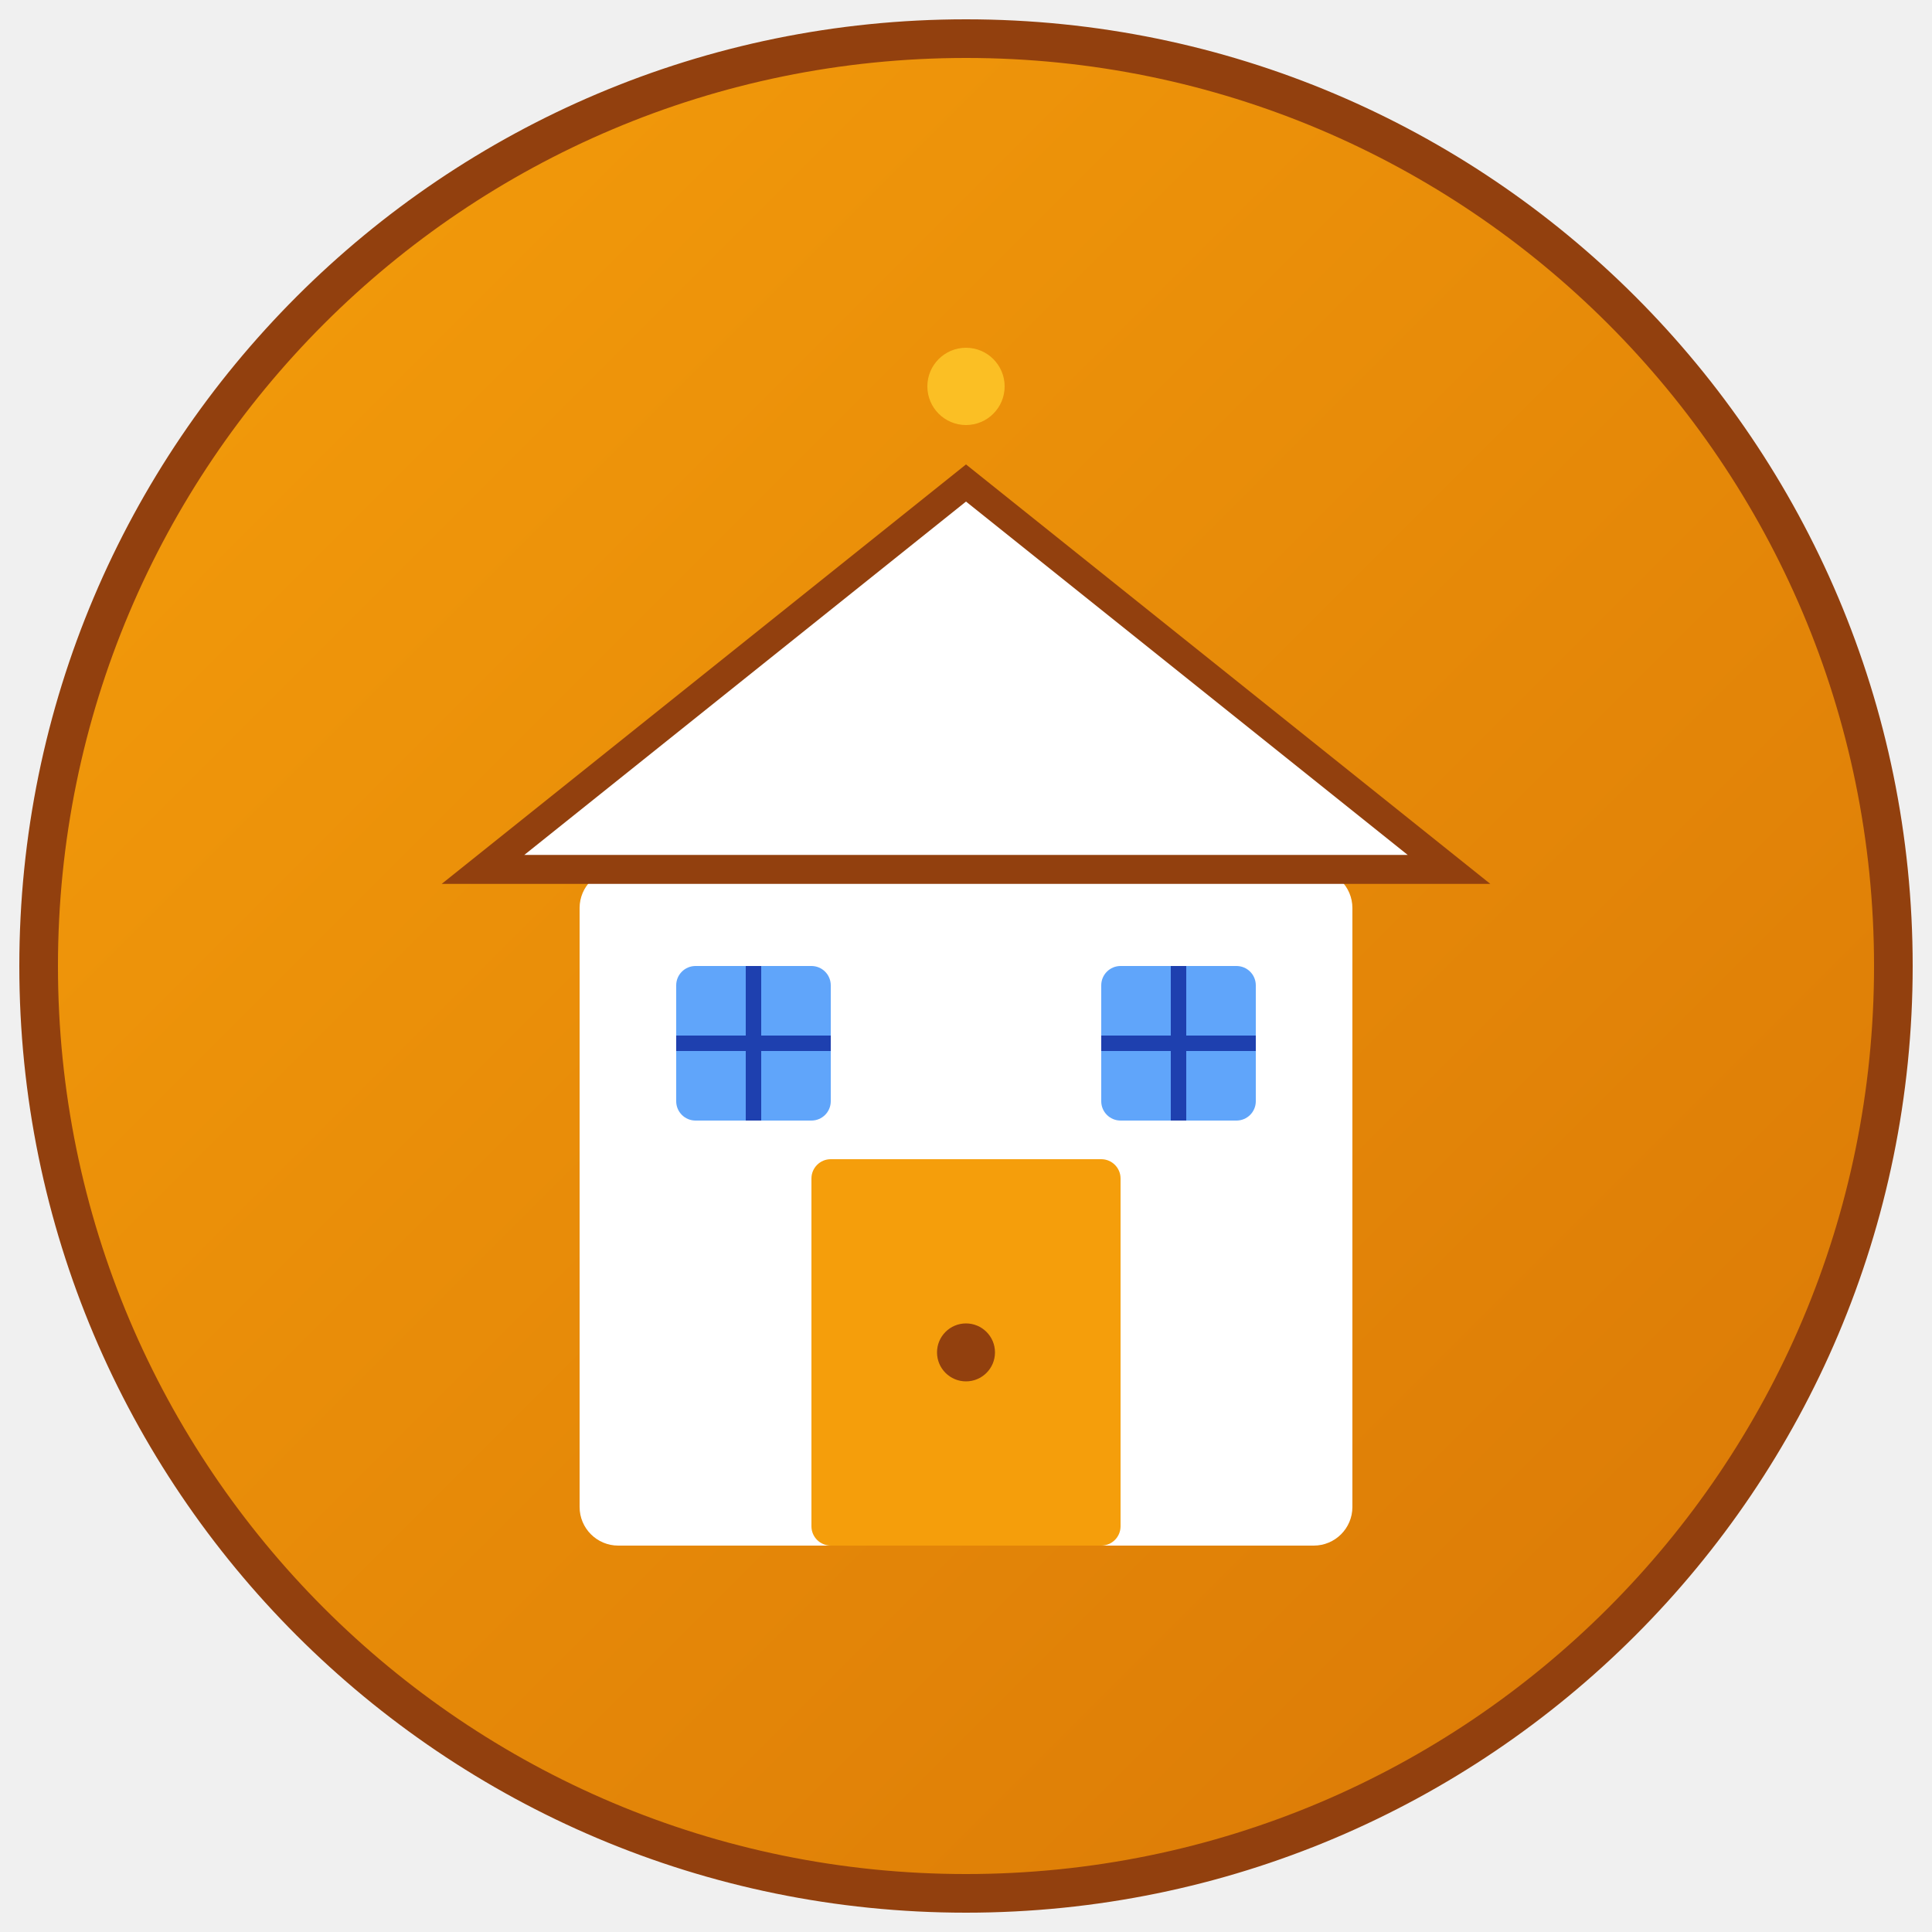
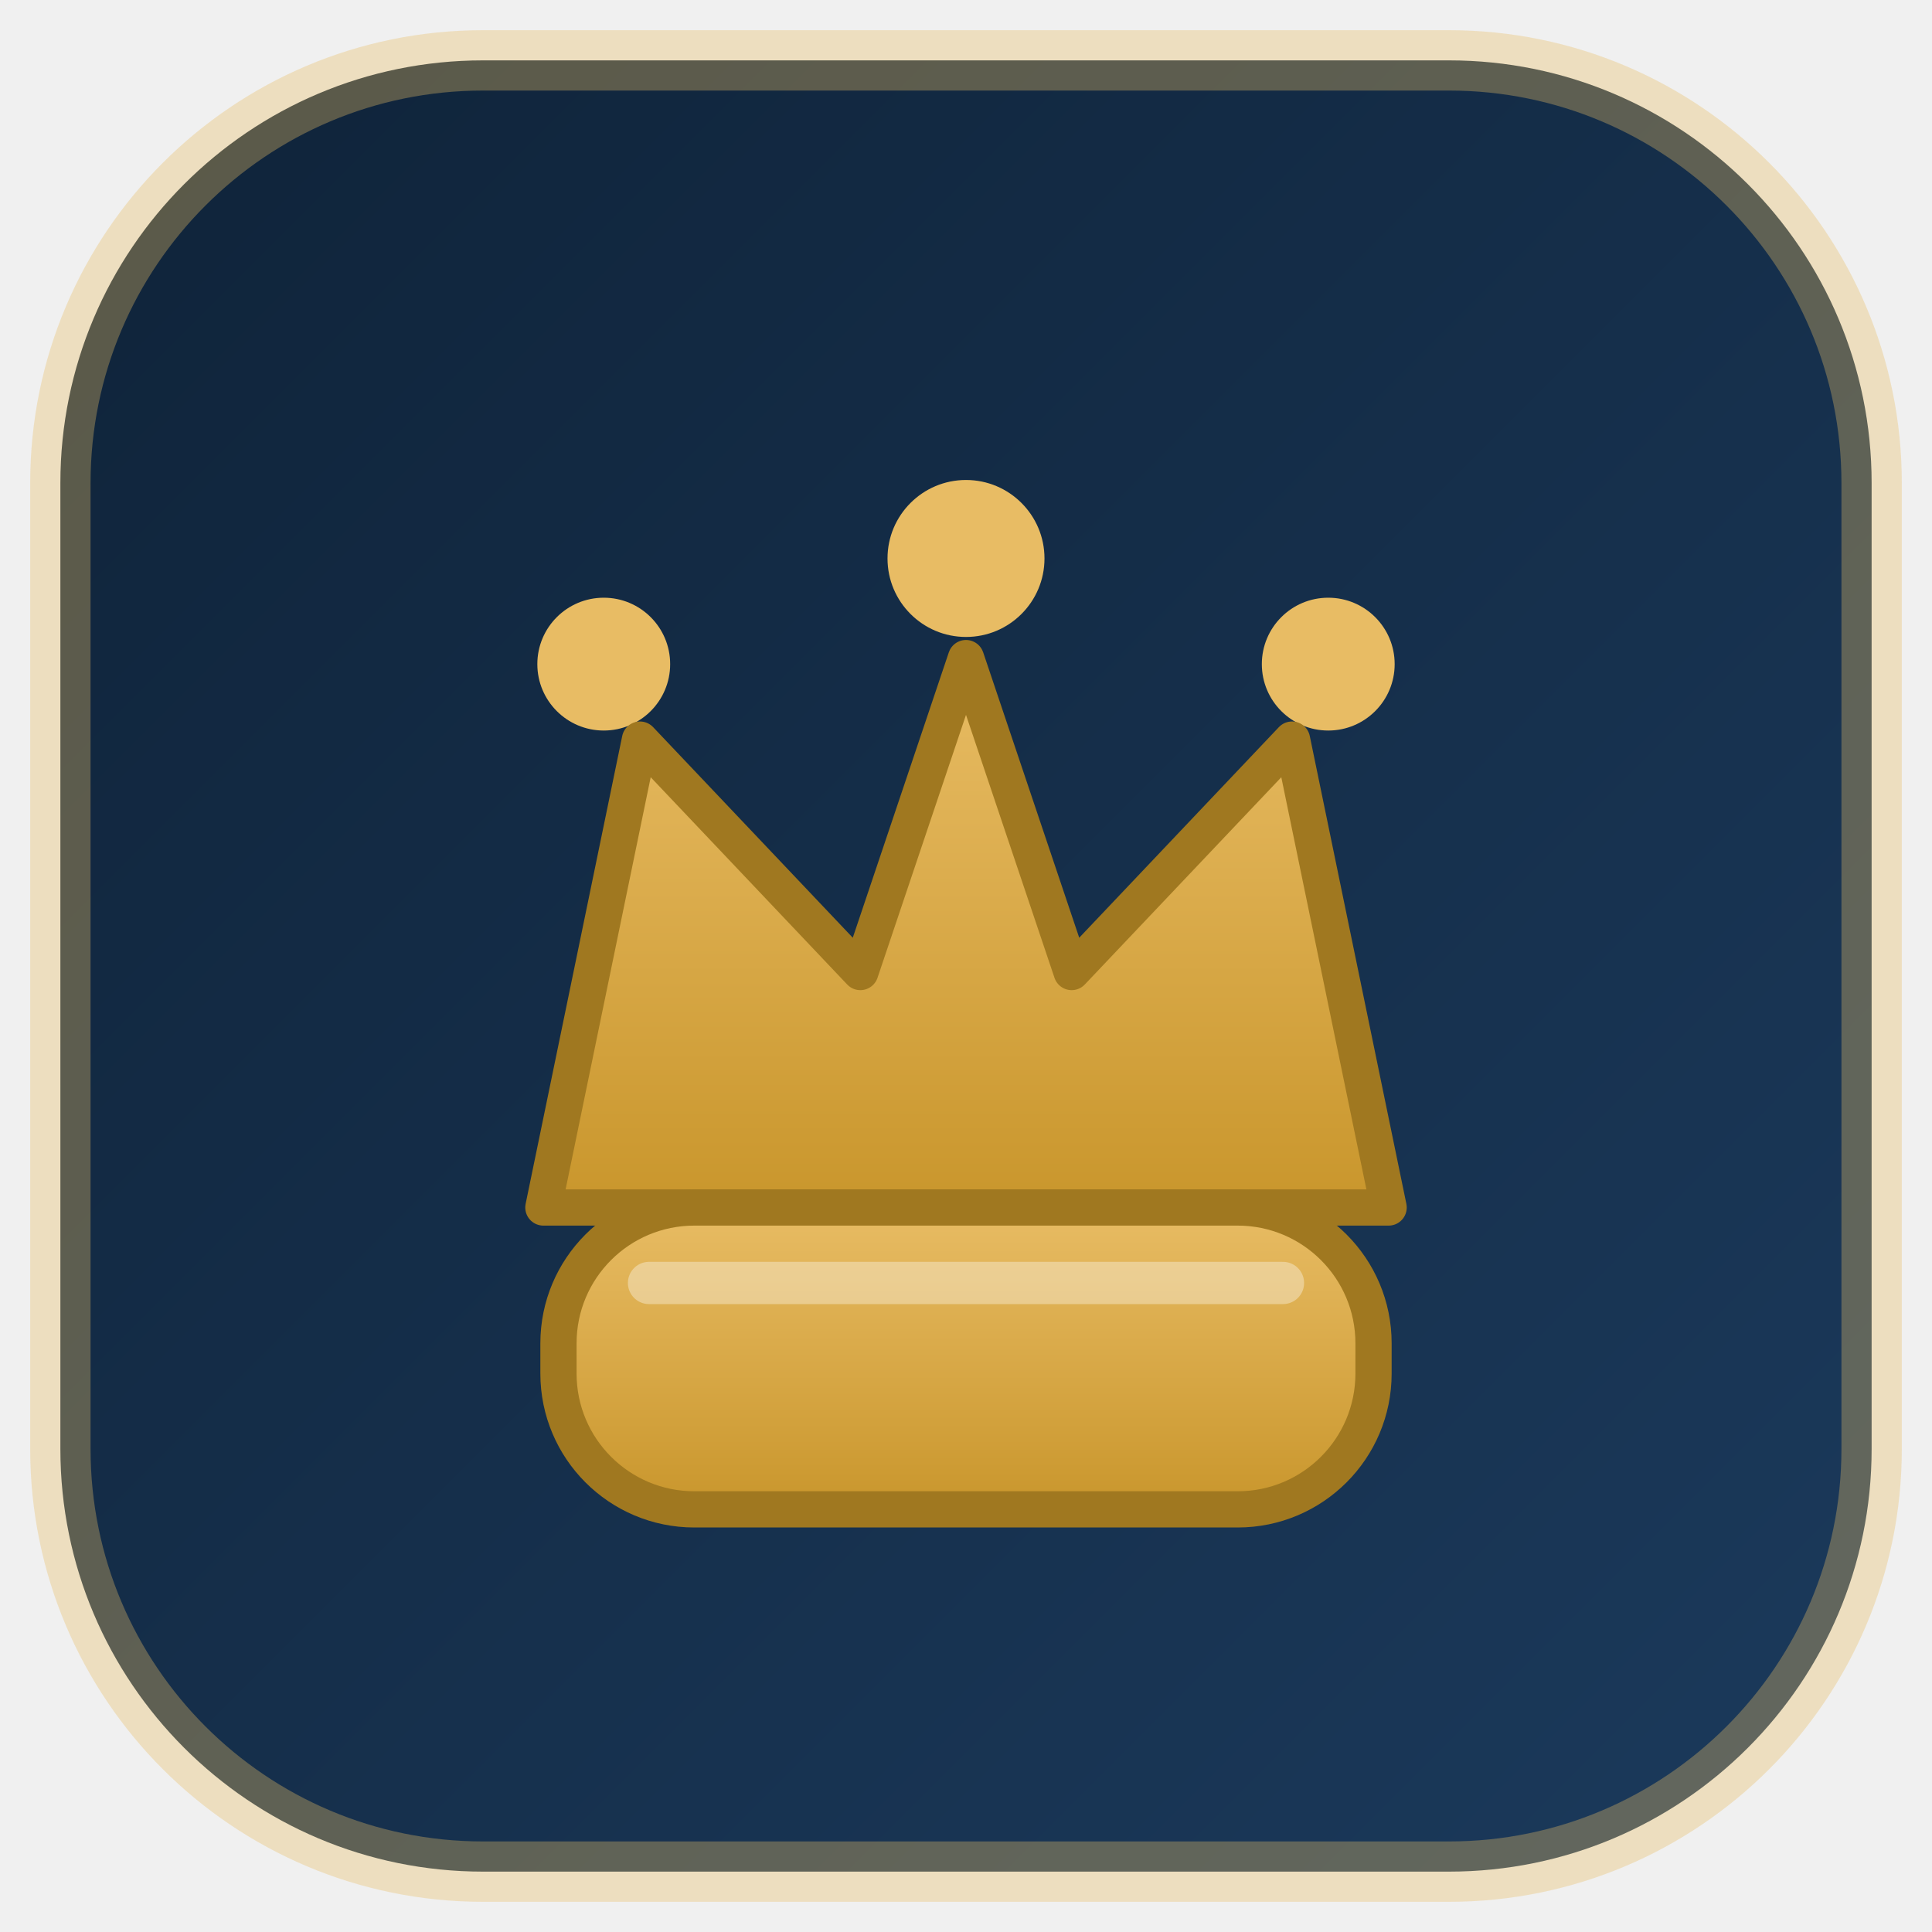
- <svg xmlns="http://www.w3.org/2000/svg" viewBox="0 0 100 100">
+ <svg xmlns="http://www.w3.org/2000/svg" viewBox="0 0 64 64" role="img" aria-label="RealHomes">
  <defs>
-     <linearGradient id="houseGradient" x1="0%" y1="0%" x2="100%" y2="100%">
-       <stop offset="0%" style="stop-color:#f59e0b;stop-opacity:1" />
-       <stop offset="100%" style="stop-color:#d97706;stop-opacity:1" />
+     <linearGradient id="bg" x1="0" y1="0" x2="1" y2="1">
+       <stop offset="0" stop-color="#0F2339" />
+       <stop offset="1" stop-color="#1B3A5C" />
+     </linearGradient>
+     <linearGradient id="gold" x1="0" y1="0" x2="0" y2="1">
+       <stop offset="0" stop-color="#E8BC64" />
+       <stop offset="1" stop-color="#C9962C" />
    </linearGradient>
  </defs>
-   <circle cx="50" cy="50" r="48" fill="url(#houseGradient)" stroke="#92400e" stroke-width="2" />
-   <rect x="30" y="45" width="40" height="35" fill="#ffffff" rx="2" />
-   <path d="M 25 45 L 50 25 L 75 45 Z" fill="#ffffff" stroke="#92400e" stroke-width="1.5" />
-   <rect x="42" y="60" width="16" height="20" fill="#f59e0b" rx="1" />
-   <circle cx="50" cy="70" r="1.5" fill="#92400e" />
-   <rect x="35" y="50" width="8" height="8" fill="#60a5fa" rx="1" />
-   <rect x="57" y="50" width="8" height="8" fill="#60a5fa" rx="1" />
-   <line x1="39" y1="50" x2="39" y2="58" stroke="#1e40af" stroke-width="0.8" />
-   <line x1="35" y1="54" x2="43" y2="54" stroke="#1e40af" stroke-width="0.8" />
-   <line x1="61" y1="50" x2="61" y2="58" stroke="#1e40af" stroke-width="0.8" />
-   <line x1="57" y1="54" x2="65" y2="54" stroke="#1e40af" stroke-width="0.8" />
-   <circle cx="50" cy="20" r="2" fill="#fbbf24" />
+   <rect x="2" y="2" width="60" height="60" rx="14" fill="url(#bg)" />
+   <rect x="2" y="2" width="60" height="60" rx="14" fill="none" stroke="rgba(232,188,100,0.35)" stroke-width="2" />
+   <g transform="translate(12 14)">
+     <circle cx="8" cy="8" r="2.2" fill="#E8BC64" />
+     <circle cx="20" cy="4.5" r="2.6" fill="#E8BC64" />
+     <circle cx="32" cy="8" r="2.2" fill="#E8BC64" />
+     <path d="M6 26 L9.2 10.5 L16.5 18.2 L20 7.8 L23.5 18.2 L30.8 10.5 L34 26 Z" fill="url(#gold)" stroke="#A07820" stroke-width="1.2" stroke-linejoin="round" />
+     <rect x="6.5" y="26" width="27" height="10" rx="4.5" fill="url(#gold)" stroke="#A07820" stroke-width="1.2" />
+     <path d="M9.5 28.5 H30.5" stroke="rgba(255,255,255,0.35)" stroke-width="1.4" stroke-linecap="round" />
+   </g>
</svg>
